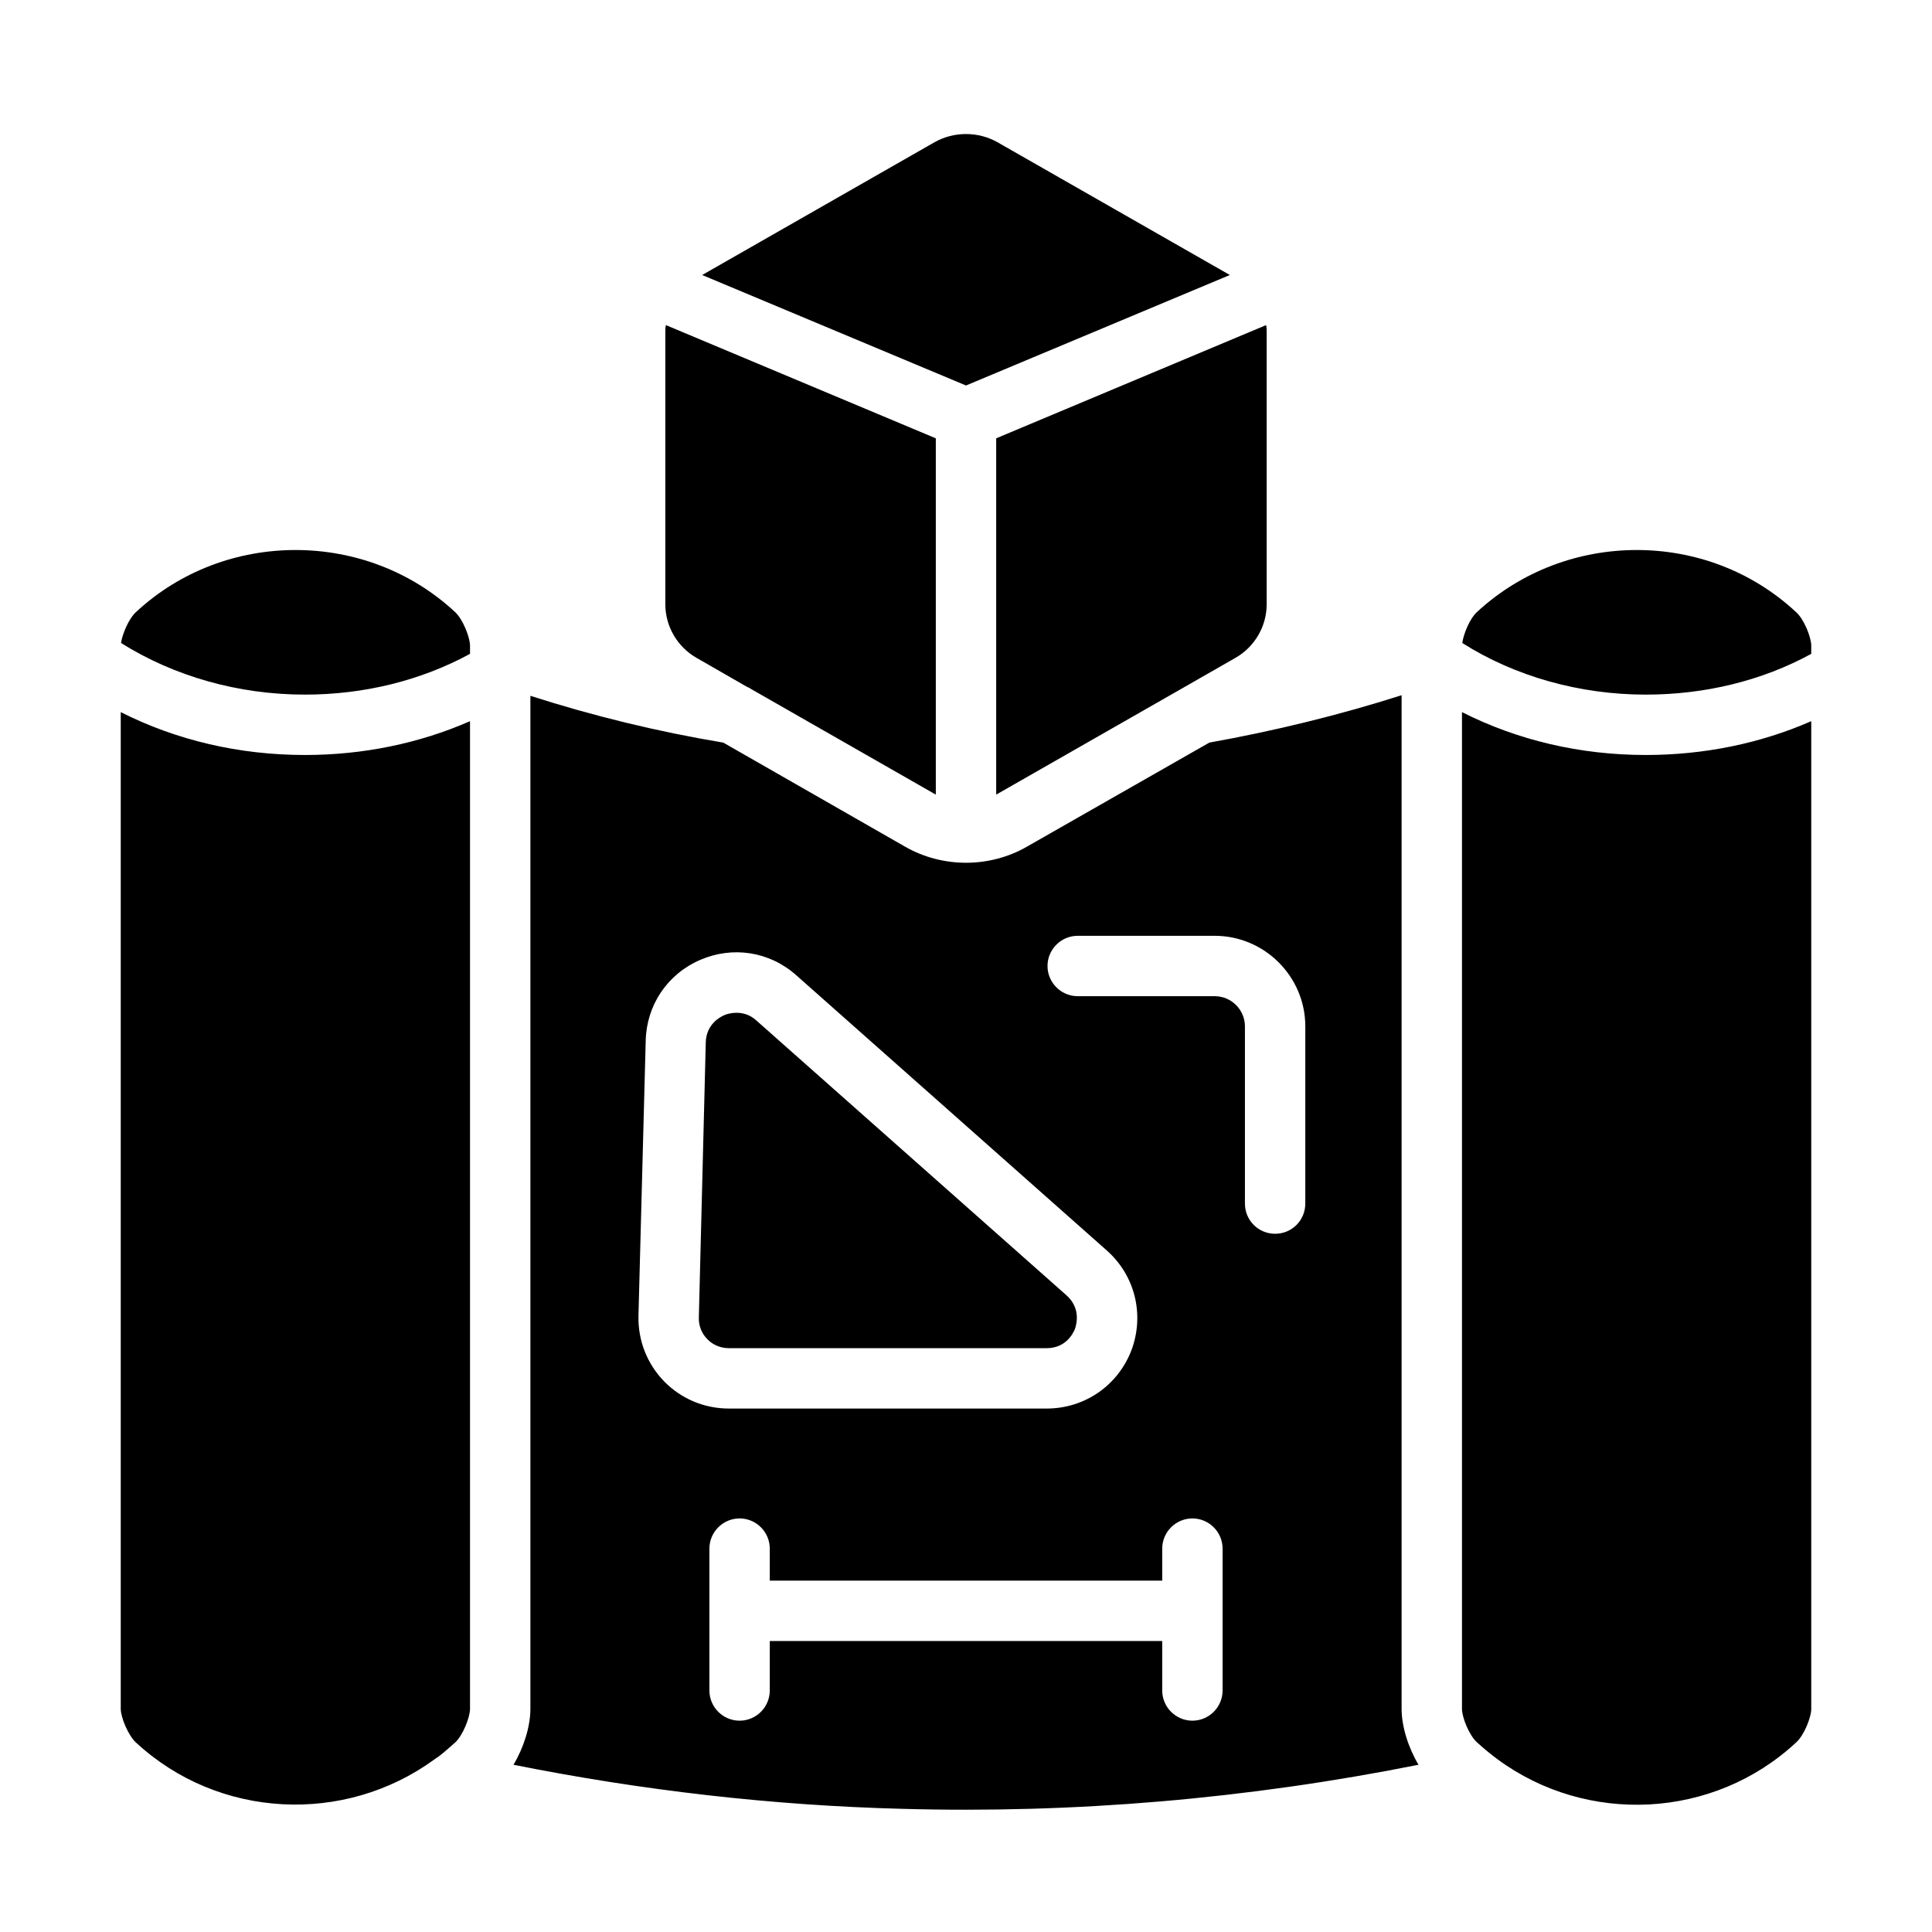
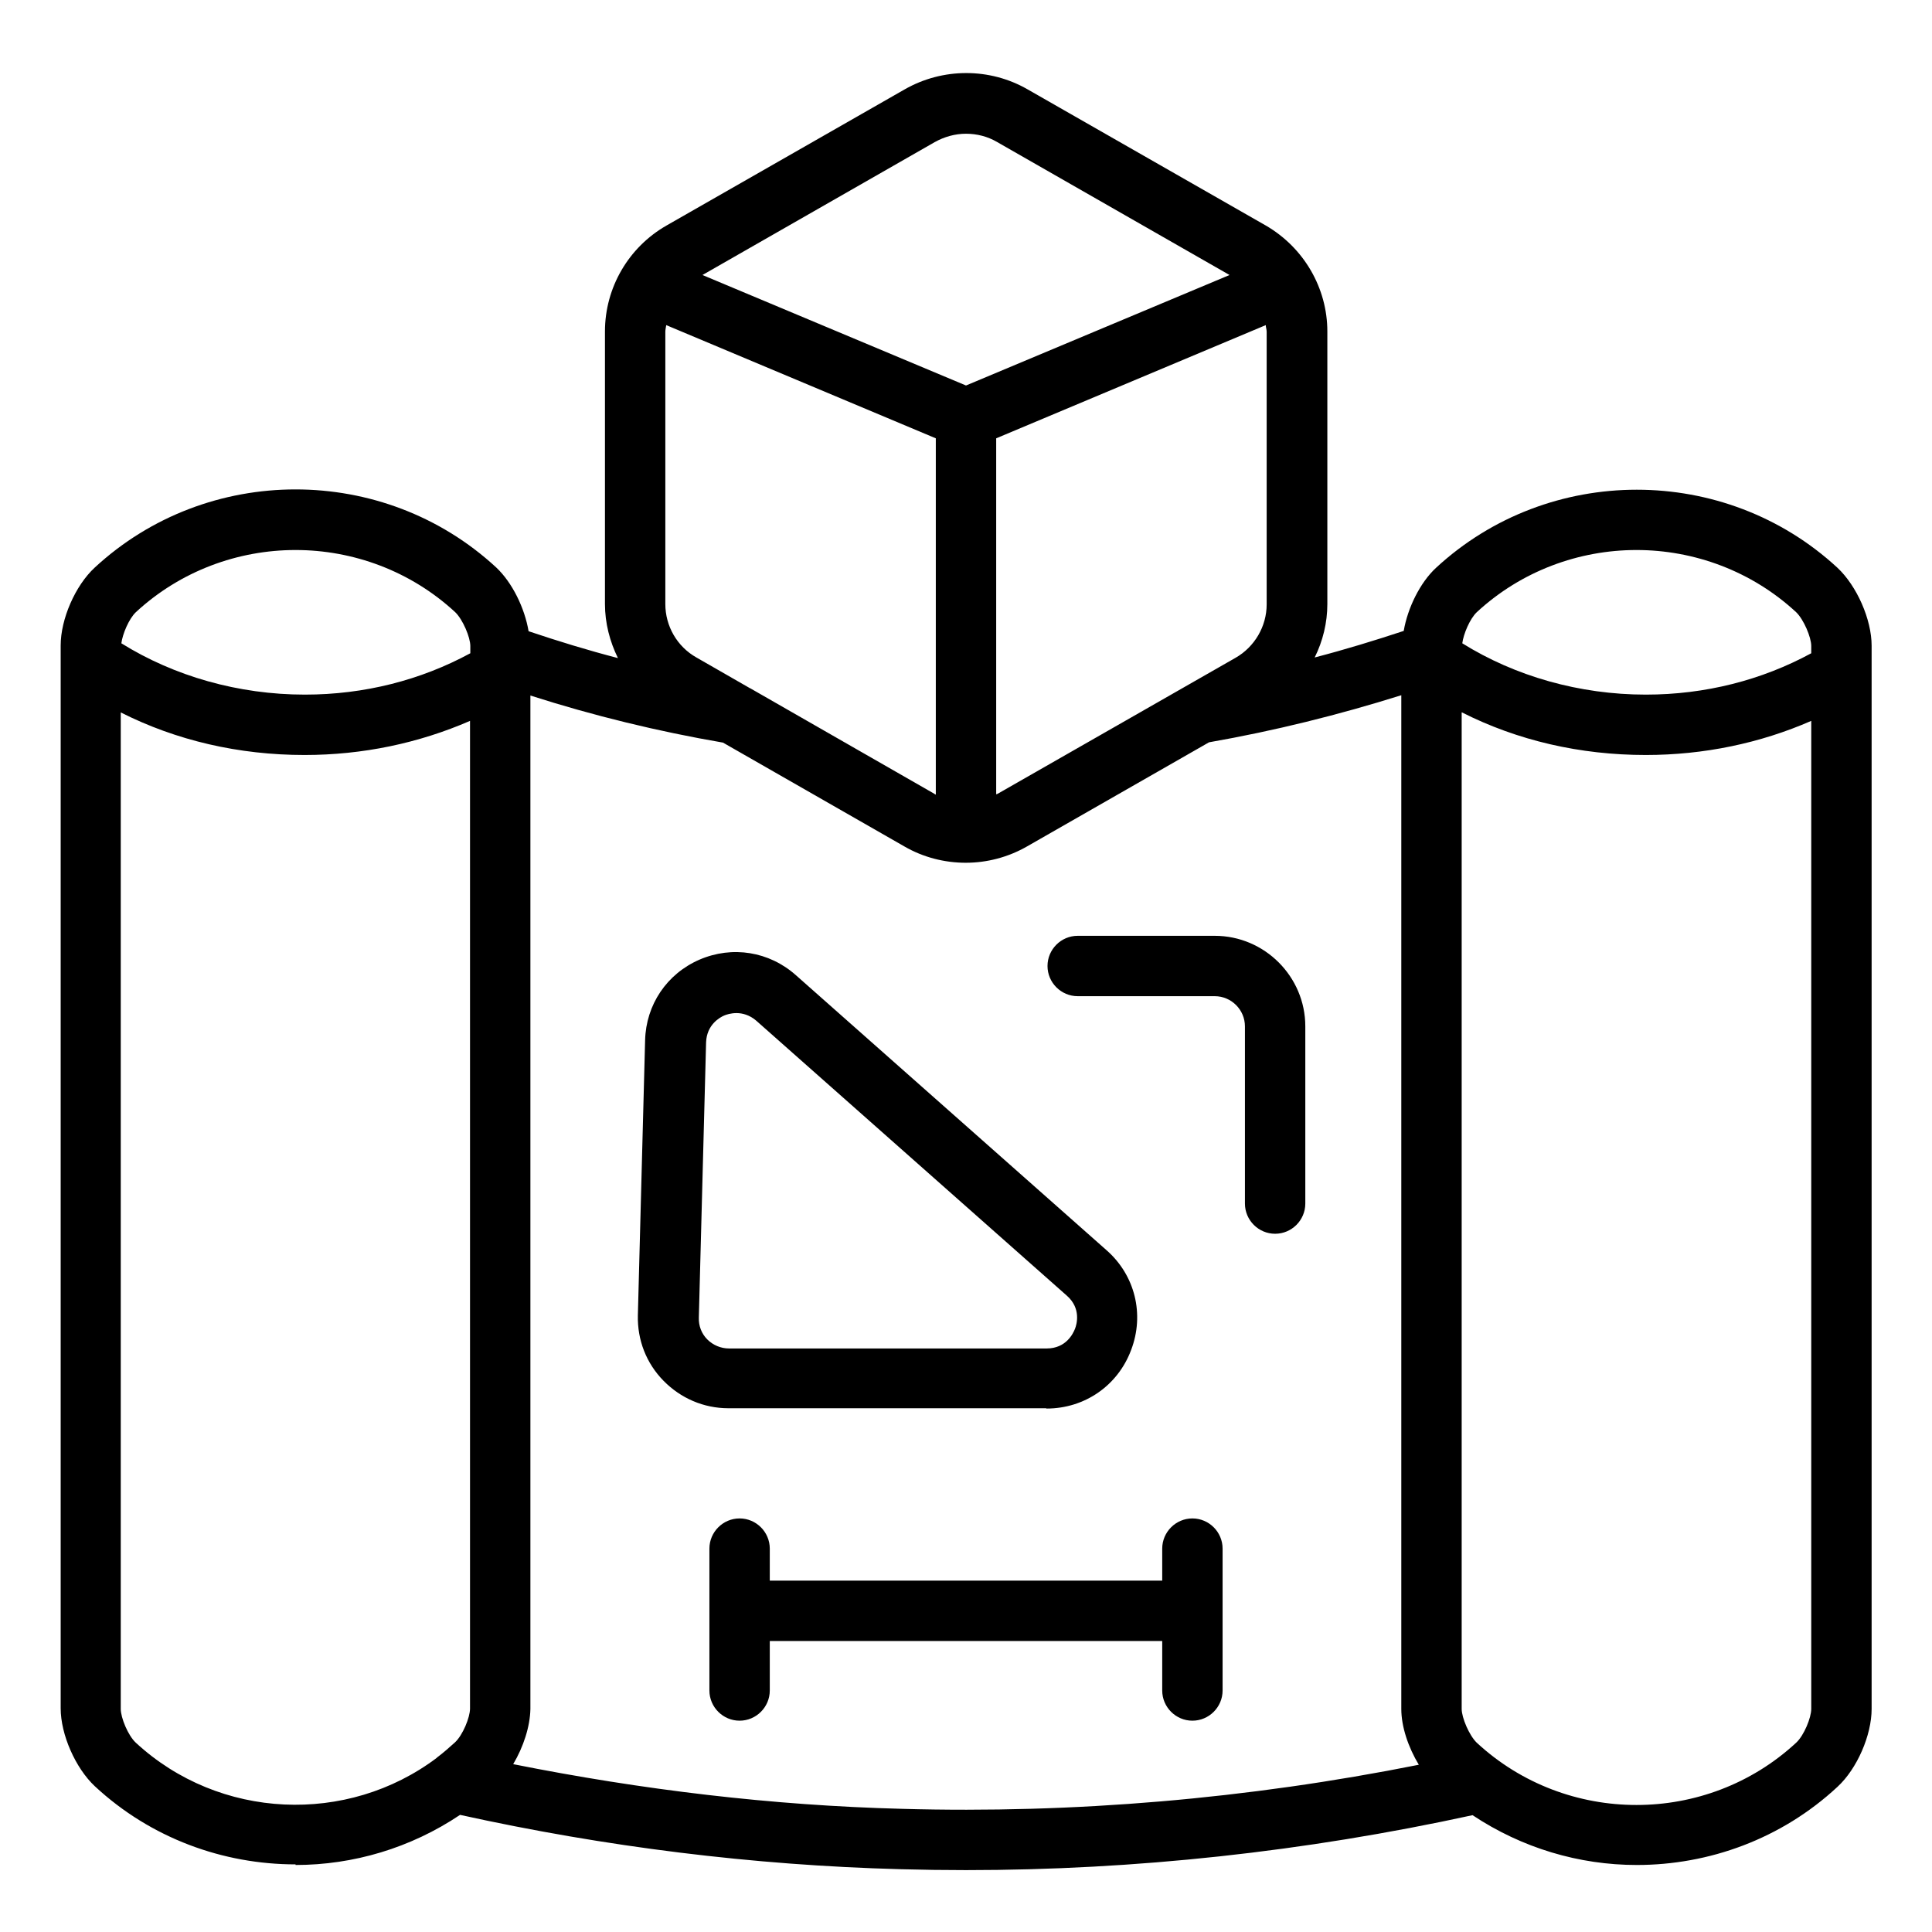
- <svg xmlns="http://www.w3.org/2000/svg" id="Gylph" viewBox="0 0 64 64">
-   <path fill="currentColor" d="M60,56.61c0,.28-.24.88-.5,1.11-2.74,2.55-6.93,2.74-9.89.56-.23-.17-.46-.36-.68-.56-.26-.23-.5-.83-.5-1.11V23.59c1.84.93,3.91,1.42,6.09,1.42,1.92,0,3.79-.38,5.48-1.12v32.72ZM60,21.39c0-.28-.24-.88-.5-1.11-1.48-1.38-3.38-2.06-5.28-2.06s-3.81.68-5.3,2.06c-.23.21-.44.72-.48,1.02,1.75,1.11,3.89,1.71,6.08,1.71,1.96,0,3.85-.46,5.48-1.35v-.27ZM29.89,59.92c-4.3-.11-8.63-.61-12.88-1.46.34-.57.56-1.27.56-1.85V23.05c2.09.67,4.23,1.19,6.39,1.55l6.01,3.44c.62.36,1.33.54,2.03.54s1.41-.18,2.03-.54l6.03-3.44c2.17-.39,4.3-.91,6.37-1.57v33.58c0,.58.22,1.28.56,1.85-5.66,1.13-11.41,1.62-17.1,1.46ZM34.7,32c0,.55.45,1,1,1h4.54c.55,0,1,.45,1,1v5.87c0,.55.44,1,1,1s1-.45,1-1v-5.87c0-1.65-1.35-3-3-3h-4.54c-.55,0-1,.45-1,1ZM22,45.76c.57.58,1.33.9,2.15.9h10.52c1.26,0,2.36-.76,2.81-1.93.44-1.18.12-2.48-.82-3.31l-10.29-9.12c-.88-.78-2.1-.97-3.18-.5-1.08.47-1.77,1.49-1.8,2.67l-.24,9.11c-.02.82.28,1.59.85,2.18ZM25.5,54.36h13v1.64c0,.55.45,1,1,1s1-.45,1-1v-4.7c0-.55-.45-1-1-1s-1,.45-1,1v1.06h-13v-1.06c0-.55-.45-1-1-1s-1,.45-1,1v4.7c0,.55.45,1,1,1s1-.45,1-1v-1.64ZM39.2,22.78l1.73-.99c.63-.36,1.03-1.04,1.03-1.77v-9.03c0-.07,0-.15-.02-.22l-8.94,3.75v11.8s.03-.01.04-.02l6.16-3.52ZM40.74,9.11l-7.7-4.4c-.32-.18-.68-.27-1.04-.27s-.72.09-1.04.27l-7.7,4.4,8.74,3.66,8.74-3.66ZM34.67,44.66c.64,0,.88-.49.94-.64.05-.15.2-.68-.28-1.11l-10.28-9.11c-.22-.2-.46-.25-.65-.25s-.35.05-.41.08c-.14.06-.59.3-.61.89l-.23,9.12c-.01.27.09.53.28.72.19.2.45.3.72.3h10.52ZM22.04,10.99v9.03c0,.73.4,1.41,1.03,1.77l1.67.96s.1.04.15.08l6.07,3.47s.03.01.04.02v-11.8l-8.94-3.75c-.02.07-.02.15-.02.22ZM14.38,58.29s.11-.08.16-.11c.18-.14.36-.3.54-.46.25-.23.49-.83.49-1.11V23.89c-1.69.74-3.55,1.12-5.47,1.12-2.18,0-4.26-.49-6.1-1.42v33.02c0,.28.25.88.5,1.11,2.74,2.54,6.91,2.73,9.88.57ZM4.5,20.28c-.23.21-.45.72-.49,1.02,1.75,1.1,3.88,1.71,6.09,1.71,1.95,0,3.83-.46,5.47-1.35v-.27c0-.28-.24-.88-.49-1.11-1.48-1.38-3.39-2.06-5.29-2.06s-3.81.68-5.29,2.06Z" />
+ <svg xmlns="http://www.w3.org/2000/svg" id="Expanded" viewBox="0 0 64 64">
+   <path d="M9.79,61.78c1.91,0,3.81-.56,5.45-1.66,4.81,1.06,9.71,1.67,14.59,1.8.72.02,1.45.03,2.17.03,5.6,0,11.23-.61,16.78-1.82,1.64,1.09,3.53,1.65,5.44,1.65,2.39,0,4.79-.86,6.65-2.59,0,0,0,0,0,0,.65-.6,1.13-1.71,1.13-2.58V21.39c0-.87-.49-1.98-1.13-2.58-3.73-3.45-9.57-3.45-13.3,0-.53.49-.94,1.33-1.07,2.09-.97.32-1.95.62-2.95.88.27-.54.42-1.15.42-1.77v-9.03c0-1.44-.78-2.78-2.04-3.51l-7.89-4.51c-1.25-.72-2.81-.72-4.07,0l-7.89,4.51c-1.26.72-2.04,2.06-2.04,3.51v9.03c0,.63.16,1.24.43,1.79-1-.26-1.98-.56-2.96-.89-.13-.77-.54-1.61-1.07-2.11-3.73-3.45-9.57-3.45-13.3,0-.65.6-1.13,1.71-1.13,2.58v35.21c0,.87.49,1.98,1.13,2.58,1.86,1.73,4.26,2.59,6.65,2.59ZM48.92,20.28c1.48-1.37,3.39-2.06,5.29-2.06s3.81.69,5.29,2.06c.25.24.5.83.5,1.12v.24c-1.64.89-3.51,1.37-5.48,1.37-2.2,0-4.33-.61-6.08-1.7.04-.31.25-.81.48-1.03ZM48.43,23.6c1.84.93,3.91,1.41,6.09,1.41,1.92,0,3.79-.39,5.48-1.13v32.73c0,.29-.24.88-.5,1.12-2.97,2.75-7.61,2.75-10.58,0-.25-.24-.5-.83-.5-1.12V23.6ZM41.93,10.77c0,.07.03.14.03.22v9.03c0,.73-.4,1.41-1.03,1.77h0s-7.89,4.51-7.89,4.51c-.01,0-.03,0-.04.02v-11.8l8.93-3.75ZM30.96,4.71c.32-.18.68-.28,1.04-.28s.72.09,1.04.28l7.69,4.4-8.73,3.66-8.73-3.66,7.69-4.4ZM22.04,10.99c0-.07.02-.15.03-.22l8.93,3.75v11.8s-.03,0-.04-.02l-6.09-3.49s-.02-.01-.04-.02l-1.76-1.01c-.64-.36-1.03-1.04-1.03-1.77v-9.03ZM17.57,56.61V23.04c2.09.67,4.23,1.19,6.38,1.56l6.01,3.44c.62.36,1.33.54,2.03.54,0,0,0,0,0,0s0,0,0,0c.7,0,1.4-.18,2.03-.54l6.03-3.45c2.17-.38,4.3-.91,6.37-1.56v33.58c0,.59.23,1.27.58,1.85-5.67,1.13-11.42,1.62-17.12,1.46-4.3-.11-8.62-.63-12.88-1.48.34-.57.56-1.25.57-1.83ZM4.5,20.28c1.48-1.37,3.39-2.06,5.29-2.06s3.81.69,5.29,2.06c.25.24.5.83.5,1.12v.24c-1.64.89-3.51,1.37-5.48,1.37-2.2,0-4.33-.61-6.08-1.7.04-.31.25-.81.48-1.03ZM4,23.6c1.84.93,3.91,1.41,6.09,1.41,1.92,0,3.78-.39,5.48-1.13v32.72c0,.29-.24.88-.5,1.12-.19.17-.38.34-.58.49,0,0-.02.01-.02.02-2.96,2.23-7.2,2.06-9.97-.5-.26-.24-.5-.83-.5-1.12V23.6ZM34.67,46.66c1.26,0,2.36-.76,2.8-1.94.45-1.18.13-2.48-.82-3.31l-10.29-9.11c-.88-.78-2.1-.98-3.19-.51-1.08.47-1.77,1.49-1.8,2.67l-.24,9.11c-.02.82.28,1.59.85,2.17.57.58,1.33.91,2.15.91h10.52ZM23.15,43.64l.24-9.11c.02-.59.46-.83.6-.89.07-.03.22-.08.41-.08s.43.06.65.25l10.29,9.11c.48.42.33.95.27,1.1-.06.15-.29.65-.94.65h-10.52c-.27,0-.53-.11-.72-.3s-.29-.45-.28-.72ZM34.7,32c0-.55.45-1,1-1h4.54c1.65,0,3,1.35,3,3v5.87c0,.55-.45,1-1,1s-1-.45-1-1v-5.87c0-.55-.45-1-1-1h-4.54c-.55,0-1-.45-1-1ZM38.5,54.36h-13v1.64c0,.55-.45,1-1,1s-1-.45-1-1v-4.7c0-.55.45-1,1-1s1,.45,1,1v1.06h13v-1.06c0-.55.45-1,1-1s1,.45,1,1v4.7c0,.55-.45,1-1,1s-1-.45-1-1v-1.64Z" />
</svg>
